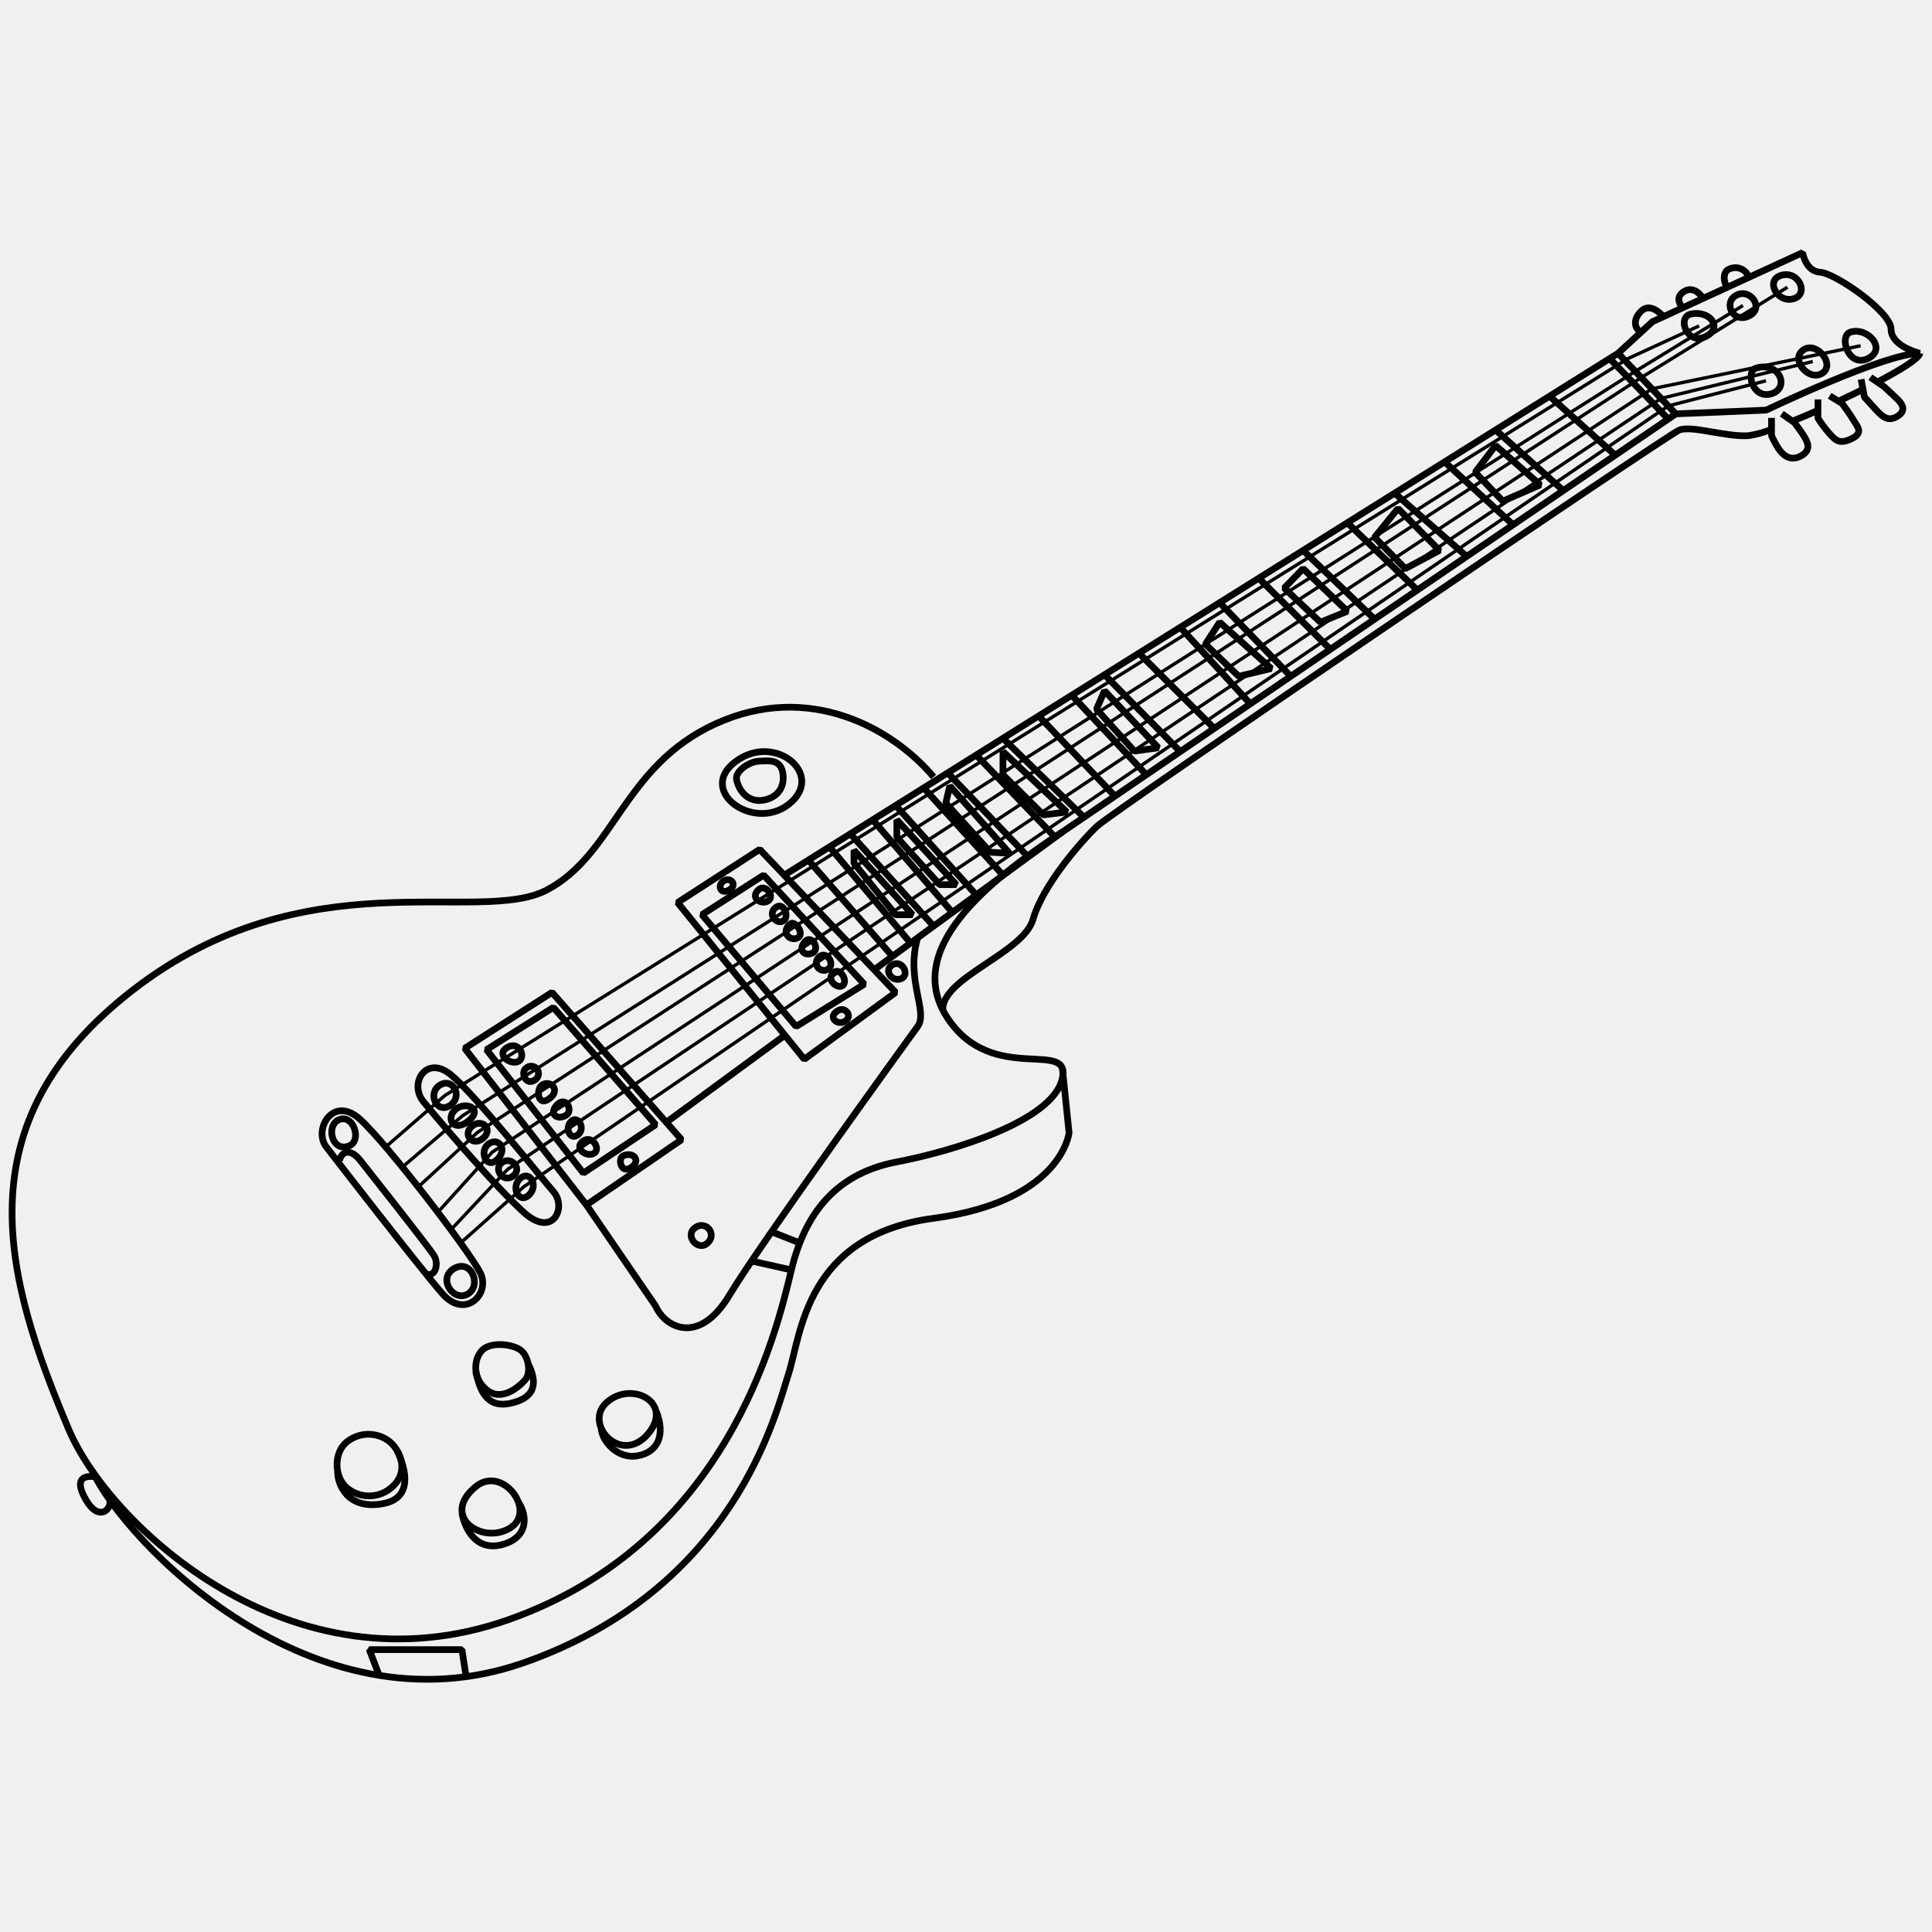
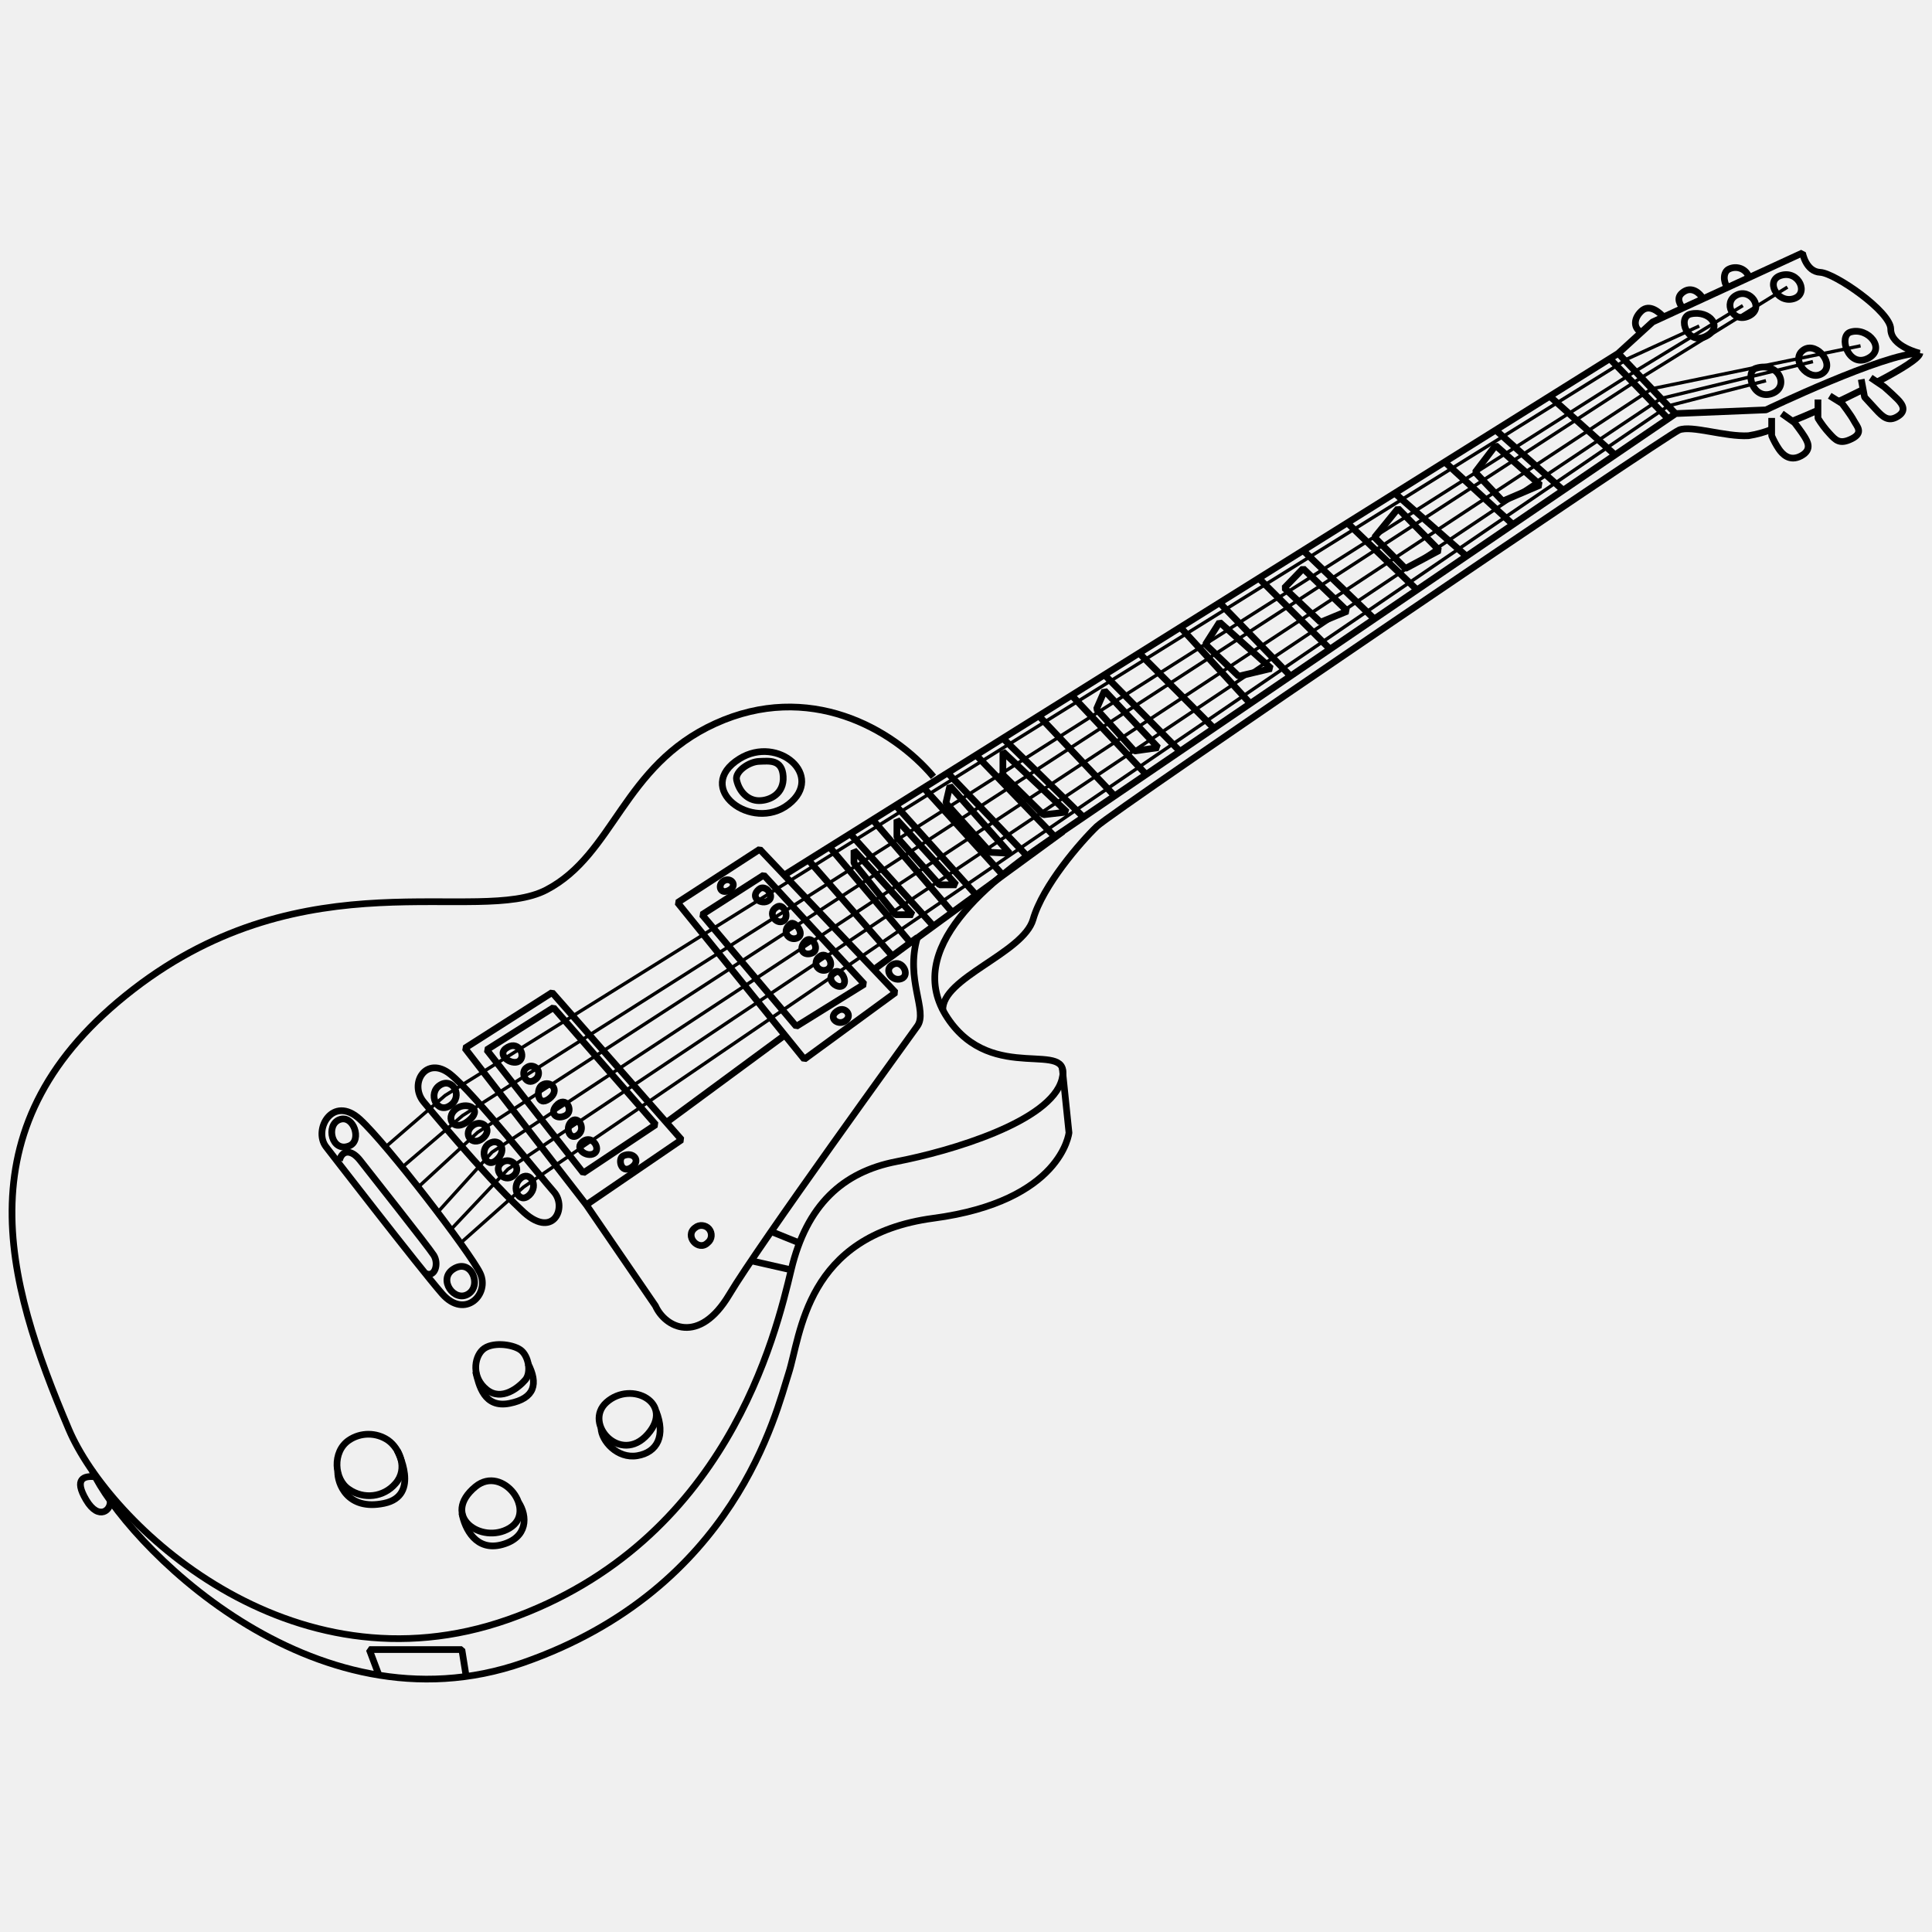
- <svg xmlns="http://www.w3.org/2000/svg" viewBox="0 0 576 576">
-   <defs>
-     <style>.cls-1{opacity:0;}.cls-2{fill:#fff;}.cls-3,.cls-4,.cls-5{fill:none;stroke:#000;}.cls-3,.cls-5{stroke-linejoin:bevel;}.cls-3,.cls-4{stroke-width:2px;}.cls-4{stroke-miterlimit:10;}</style>
-   </defs>
-   <g id="Layer_2" data-name="Layer 2">
+ <svg xmlns="http://www.w3.org/2000/svg" version="1.1" id="Layer_1" x="0px" y="0px" viewBox="0 0 576 576" style="enable-background:new 0 0 576 576;" xml:space="preserve">
+   <style type="text/css">
+ 	.st0{fill:none;stroke:#000000;stroke-width:2;stroke-linejoin:bevel;}
+ 	.st1{fill:none;stroke:#000000;stroke-width:2;stroke-miterlimit:10;}
+ 	.st2{fill:none;stroke:#000000;stroke-linejoin:bevel;}
+ </style>
+   <g>
    <g id="lespaul">
      <g id="lespaul-black">
-         <g id="Background" class="cls-1">
-           <rect class="cls-2" width="576" height="576" />
-         </g>
        <g id="Vector">
-           <path class="cls-3" d="M278.33,231.63C266,217,241,203.17,213.36,215.78s-30.09,39-50.42,49.6S91.38,255.21,39.75,295.06,1.53,381.26,20.49,426.15c11.89,28.13,65.94,79.74,131.11,56.74s79.74-85.11,84.34-104.27,15.33-29.14,31.43-32.21,46-11.91,49.26-24.52-20.59,2-34.08-18.29,11.51-40.66,34.38-55.7l182.7-124.51,26.94-1.12s35.28-16.94,45.83-16.94c0,0-8.59-2-8.61-7.22S547,81.38,542.68,81.17s-5.28-5.84-5.28-5.84L492.68,95.89l-10.27,9.44L233.84,260.91" />
-           <polygon class="cls-3" points="164.57 295.87 138.55 312.54 174.84 359.24 203.2 339.78 164.57 295.87" />
-           <polygon class="cls-3" points="145.05 312.95 173.92 349.74 195.47 335.31 164.98 300.35 145.05 312.95" />
-           <polygon class="cls-3" points="209.29 272.7 237.35 306.04 257.68 293.43 227.67 260.91 209.29 272.7" />
-           <polygon class="cls-3" points="226.5 253.23 202.02 269.09 239.79 315.8 267.03 295.87 226.5 253.23" />
-           <line class="cls-3" x1="234.03" y1="308.63" x2="199" y2="334.35" />
-           <path class="cls-3" d="M174.84,359.24l20.63,30.15c2.85,6.5,13,11.79,22-3.26s52.85-75.62,56.11-80.09-3.66-13.83,0-26.43l-12.93,9.49" />
-           <line class="cls-3" x1="235.94" y1="378.62" x2="224.02" y2="375.94" />
-           <line class="cls-3" x1="238.43" y1="370.57" x2="229.98" y2="367.22" />
-           <path class="cls-3" d="M27.52,438.55c9.54,20.68,65.19,79.31,128.49,57.22s75.36-74.77,79.1-86.24,4.94-41.21,43.22-46.31,40.4-25.49,40.4-25.49l-2-19.28" />
-           <path class="cls-3" d="M104,429.44c-5,3.35-4.38,11.68,0,14.6a10.28,10.28,0,0,0,13.87-1.7c3.9-4.38,1.22-10.47-2.19-12.9A10.23,10.23,0,0,0,104,429.44Z" />
-           <path class="cls-3" d="M143.89,402.42c-2.59,2.44-3.27,8.27,1.16,11.92s9.55-.73,11.5-2.92,1-7.3-1.47-9S146.47,400,143.89,402.42Z" />
-           <path class="cls-3" d="M141.83,443.22c-10.59,8.69,1.68,17.38,10.09,12.44S149.85,436.63,141.83,443.22Z" />
-           <path class="cls-3" d="M180.84,418.15c-7,6.34,4.2,18.74,12.26,9.46S188.34,411.38,180.84,418.15Z" />
-           <path class="cls-3" d="M97.25,341.9c-3.89-5.06,2-15.58,10.13-8.18s32.71,39.53,35.82,45.76-4.47,14-11.29,6.23S97.25,341.9,97.25,341.9Z" />
-           <path class="cls-3" d="M126.26,328.47c-4.48-5.46.78-14,8-8.18s26.64,30.31,30.76,35-.29,14.69-9.72,5.36C144,350,126.26,328.47,126.26,328.47Z" />
-           <path class="cls-3" d="M220.53,226.23c-14,8.68,3.69,22.08,14.58,13.59S232,219.08,220.53,226.23Z" />
-           <line class="cls-3" x1="273.54" y1="279.61" x2="316.93" y2="247.9" />
-           <line class="cls-3" x1="240.99" y1="256.43" x2="266.06" y2="285.1" />
-           <line class="cls-3" x1="247.3" y1="252.48" x2="271.45" y2="281.14" />
-           <line class="cls-3" x1="253.52" y1="248.59" x2="278.33" y2="276.11" />
-           <line class="cls-3" x1="260.19" y1="244.41" x2="283.92" y2="272.02" />
-           <line class="cls-3" x1="291.05" y1="266.81" x2="267.03" y2="240.13" />
-           <line class="cls-3" x1="275.39" y1="234.9" x2="299.02" y2="260.91" />
-           <line class="cls-3" x1="306.55" y1="255.48" x2="282.55" y2="230.42" />
-           <line class="cls-3" x1="291.05" y1="225.1" x2="314.57" y2="249.62" />
-           <line class="cls-3" x1="323.15" y1="243.66" x2="299.02" y2="220.11" />
-           <line class="cls-3" x1="309.67" y1="213.45" x2="332.39" y2="237.36" />
-           <line class="cls-3" x1="341.75" y1="230.98" x2="319.53" y2="207.28" />
-           <line class="cls-3" x1="351.88" y1="224.08" x2="329.3" y2="201.16" />
-           <line class="cls-3" x1="339.57" y1="194.73" x2="362.02" y2="217.17" />
-           <line class="cls-3" x1="372.77" y1="209.84" x2="351.88" y2="187.03" />
-           <line class="cls-3" x1="363.62" y1="179.68" x2="384.82" y2="201.63" />
-           <line class="cls-3" x1="396.62" y1="193.59" x2="375.29" y2="172.37" />
-           <line class="cls-3" x1="388.51" y1="164.1" x2="409.81" y2="184.6" />
-           <line class="cls-3" x1="422.55" y1="175.92" x2="401.69" y2="155.85" />
-           <line class="cls-3" x1="415.8" y1="147.02" x2="437.27" y2="165.89" />
-           <line class="cls-3" x1="451.11" y1="156.45" x2="430.69" y2="137.7" />
-           <line class="cls-3" x1="445.89" y1="128.19" x2="466.08" y2="146.25" />
-           <line class="cls-3" x1="481.57" y1="135.7" x2="462" y2="118.11" />
-           <line class="cls-3" x1="479.9" y1="106.9" x2="497.36" y2="124.93" />
-           <line class="cls-3" x1="499.63" y1="123.39" x2="482.41" y2="105.33" />
-           <path class="cls-3" d="M528.16,128a31.39,31.39,0,0,1-6.88,1.9c-7,.4-17-3.18-20.68-1.66S331.78,241.81,327,246.39s-16.13,17.55-19,27.67-27.42,17.46-26.91,27.15" />
-           <path class="cls-3" d="M542,122.35c-2.54,1.11-5,2.16-7.34,3.1" />
-           <path class="cls-3" d="M555.86,115.87c-2.45,1.22-5,2.46-7.63,3.67" />
-           <path class="cls-3" d="M572.4,105.33c-.24,1.5-5.49,4.8-12.56,8.51" />
-           <path class="cls-3" d="M250,301.21c-3.59,1.9-.31,4.76,2,3.22S252,300.15,250,301.21Z" />
-           <path class="cls-3" d="M266.06,287.64c-2.69,1.53-.2,5.24,2.57,4.16S269,285.94,266.06,287.64Z" />
-           <path class="cls-3" d="M215.78,262.6c-2,1.24-1.06,4.26,1.6,2.75S217.82,261.36,215.78,262.6Z" />
-           <path class="cls-3" d="M207.29,366c-3.4,2.37.89,7.3,3.68,4.54A2.92,2.92,0,0,0,207.29,366Z" />
-           <path class="cls-3" d="M185.8,344.59c-1.7.78-.73,5.53,2.36,3.49S188.81,343.21,185.8,344.59Z" />
-           <path class="cls-3" d="M131.16,323.5c-3.84,2.35-1,8.75,3,6.08S135,321.15,131.16,323.5Z" />
-           <path class="cls-3" d="M136.6,330.22c-4.18,2.33-1.75,7.7,2.88,4.13S139.48,328.62,136.6,330.22Z" />
-           <path class="cls-3" d="M141,335.54c-3.34,2.37-.28,6.53,2.95,3.86S143.85,333.5,141,335.54Z" />
-           <path class="cls-3" d="M145.88,340.89c-3.19,1.94-1.07,7.9,2.24,4.91S148.87,339.08,145.88,340.89Z" />
-           <path class="cls-3" d="M155.06,351.35c-2.88,2.56-.32,7.79,2.66,4.91S157.94,348.79,155.06,351.35Z" />
-           <path class="cls-3" d="M153,350.6c2.88-2.24-.63-6-3.36-4S150.15,352.84,153,350.6Z" />
-           <path class="cls-3" d="M101.21,346c.71-3,3.4-3.6,6.23,0s20.3,25.7,21.91,28.25.41,6.71-2.32,5.55" />
-           <path class="cls-3" d="M135.06,378.39c5.33-3.5,8.73,4.76,4.46,7.36S130.53,381.36,135.06,378.39Z" />
-           <path class="cls-3" d="M104.18,341.59c3.76-1.62,1.21-9.42-3-7.81S98.94,343.84,104.18,341.59Z" />
-           <polyline class="cls-3" points="113.04 499.49 110.1 491.81 137.72 491.81 138.97 499.88" />
-           <path class="cls-4" d="M28.38,440.28c-3.26-.43-6.49.46-2.72,6.94s7.66,2.88,7.07,0" />
-           <polygon class="cls-3" points="254.6 253.47 254.6 257.34 267.03 272.72 272.06 272.72 254.6 253.47" />
-           <polygon class="cls-3" points="267.38 244.41 267.38 249.62 280.15 263.75 285.12 263.75 267.38 244.41" />
-           <polygon class="cls-3" points="283.18 234.32 281.97 239.41 295.24 254.08 300.99 254.4 283.18 234.32" />
-           <polygon class="cls-3" points="299.02 224.08 299.02 230.98 311.08 242.95 318.07 242.08 299.02 224.08" />
-           <polygon class="cls-3" points="329.3 205.95 326.91 211.43 338.18 223.93 345.33 222.94 329.3 205.95" />
-           <polygon class="cls-3" points="363.62 185.51 359.38 192.05 369.31 201.63 379 199.31 363.62 185.51" />
-           <polygon class="cls-3" points="388.51 169.52 382.88 175.33 393.66 185.51 401.69 182.24 388.51 169.52" />
-           <polygon class="cls-3" points="416.8 151.59 409.81 160.19 418.98 169.52 429.15 164.1 416.8 151.59" />
-           <polygon class="cls-3" points="445.89 132.81 439.81 140.81 448.05 149.41 459.19 144.56 445.89 132.81" />
-           <path class="cls-3" d="M151.37,312.19c3.38-1.85,5.53,2.79,3.28,4.19S147.46,314.34,151.37,312.19Z" />
-           <path class="cls-3" d="M157,318.33c-2.11,1.39-.11,5.56,2.47,3.63A2.2,2.2,0,1,0,157,318.33Z" />
-           <path class="cls-3" d="M161.62,323.46c-1.85,1.21-1.39,6.68,2.15,4.09S164.09,321.85,161.62,323.46Z" />
-           <path class="cls-3" d="M165.81,329.68c2.85-3.44,5.36,1.57,2.79,2.93S163.77,332.15,165.81,329.68Z" />
-           <path class="cls-3" d="M170.26,334.35c-2,2-.27,5.86,2.09,3.92S172.25,332.36,170.26,334.35Z" />
-           <path class="cls-3" d="M173.75,340.26c2.79-2.09,5.48,2.31,3.33,3.59S171,342.36,173.75,340.26Z" />
-           <path class="cls-3" d="M226.29,265.14c1.91-1.61,4.78,2,2.77,3.41S223.32,267.63,226.29,265.14Z" />
-           <path class="cls-3" d="M231.57,270.36c2.11-1.29,3.93,3,1.92,4.22S228.48,272.24,231.57,270.36Z" />
-           <path class="cls-3" d="M235.69,275.39c1.24-1,4.42,3,2.11,4.22S232.61,277.83,235.69,275.39Z" />
-           <path class="cls-3" d="M240.11,280.61c1.89-2,4.52,2.41,2.11,3.52S237.7,283.12,240.11,280.61Z" />
-           <path class="cls-3" d="M244.33,285.21c2.08-1.84,4.73,2.16,2.62,3.69A2.26,2.26,0,1,1,244.33,285.21Z" />
-           <path class="cls-3" d="M248.4,290.06c1.91-1.87,4.37,2.11,3,3.62S246.13,292.27,248.4,290.06Z" />
-           <polyline class="cls-5" points="137.32 370.57 156.12 353.85 497.36 121.01 526.52 113.52" />
-           <polyline class="cls-5" points="130.54 361.41 146.72 343.52 492.5 115.92 554.72 103.08" />
-           <polyline class="cls-5" points="119.97 347.94 137.95 332.61 487.54 110.71 519.64 91.08" />
-           <polyline class="cls-5" points="114.99 341.94 132.66 326.59 485.36 106.9 506.57 97.16" />
-           <polyline class="cls-5" points="124.7 353.85 142.39 337.58 489.31 112.57 532.91 85.63" />
-           <polyline class="cls-5" points="134.45 366.63 151.37 348.59 495.23 118.78 540.45 107.78" />
-           <path class="cls-3" d="M100.67,438.8c-.09,3.28,2.67,11.68,13.83,9.43s3.86-15.76,3.86-15.76" />
-           <path class="cls-3" d="M137.72,451.11c.87,4.77,4.29,11.46,12,9.4s7.65-8.48,4.86-12.61" />
-           <path class="cls-3" d="M179.25,425.83c.15,3.7,4.76,9.24,10.77,8.21s8.49-6.05,5.64-13.27" />
-           <path class="cls-3" d="M141.83,408.94c1,4.08,2.5,11,10.07,9.49s8.61-5.92,5.51-11.93" />
-           <path class="cls-3" d="M219.6,232.47c.82,3.73,3.51,6.19,6.69,6.19s7.51-2,7.2-7.25-4.19-4.61-7.2-4.48S219.06,230,219.6,232.47Z" />
-           <path class="cls-3" d="M554.86,113.08l1,5.32s1.35,1.45,3.36,3.68,3.74,3.69,6.42,2.06,1.72-3.51,0-5.18-4-3.74-4-3.74l-4-2.74" />
-           <path class="cls-3" d="M542,119.07v5.62a35.94,35.94,0,0,0,3.36,4.49c1.92,2.15,3.07,3.37,6.73,1.59s1.53-3.73.57-5.42-3.46-5.06-3.46-5.06L545.48,118" />
-           <path class="cls-3" d="M528.16,124.59v5.28a29.33,29.33,0,0,0,2.11,3.92c1.05,1.53,3.25,4,6.68,2.13s1.67-4.52,1-5.71S535,126,535,126l-3.78-2.65" />
-           <path class="cls-3" d="M489.31,99c-2-.89-2.63-3.73,0-6.25s5.73.66,6.65,1.64" />
-           <path class="cls-3" d="M501.59,91.79c-1.14-1.57-1.88-3.45.53-4.92s4.73.47,5.57,2.12" />
-           <path class="cls-3" d="M515,85.63c-1.32-1.7-1.32-4.64.47-5.38a4.28,4.28,0,0,1,5.94,2.44" />
-           <path class="cls-3" d="M523.54,109.76c-3.26,1-1,9.4,4.62,7.63S530.45,107.63,523.54,109.76Z" />
-           <path class="cls-3" d="M537.9,104.16c-4.51,2.66,1.24,9.69,5.32,7.15S541.8,101.86,537.9,104.16Z" />
-           <path class="cls-3" d="M551.73,99c-3.65,1.1-.71,10.72,5.14,7.91S556.87,97.43,551.73,99Z" />
-           <path class="cls-3" d="M531,82.1c-4.75,1.42-1.26,8.26,3.61,7S536.38,80.51,531,82.1Z" />
-           <path class="cls-3" d="M517.72,88c-4.11,2.13-1.13,8.51,3.68,6.21S521.84,85.82,517.72,88Z" />
-           <path class="cls-3" d="M504.11,93.63c-4.25.94-1.14,9.39,4.35,6.73S509.68,92.39,504.11,93.63Z" />
+           <path class="st0" d="M278.3,231.6c-12.3-14.6-37.3-28.5-65-15.9s-30.1,39-50.4,49.6s-71.6-10.2-123.2,29.7S1.5,381.3,20.5,426.1      c11.9,28.1,65.9,79.7,131.1,56.7s79.7-85.1,84.3-104.3s15.3-29.1,31.4-32.2s46-11.9,49.3-24.5s-20.6,2-34.1-18.3      s11.5-40.7,34.4-55.7l182.7-124.5l26.9-1.1c0,0,35.3-16.9,45.8-16.9c0,0-8.6-2-8.6-7.2S547,81.4,542.7,81.2s-5.3-5.8-5.3-5.8      l-44.7,20.6l-10.3,9.4L233.8,260.9" />
+           <polygon class="st0" points="164.6,295.9 138.6,312.5 174.8,359.2 203.2,339.8     " />
+           <polygon class="st0" points="145.1,313 173.9,349.7 195.5,335.3 165,300.4     " />
+           <polygon class="st0" points="209.3,272.7 237.4,306 257.7,293.4 227.7,260.9     " />
+           <polygon class="st0" points="226.5,253.2 202,269.1 239.8,315.8 267,295.9     " />
+           <line class="st0" x1="234" y1="308.6" x2="199" y2="334.4" />
+           <path class="st0" d="M174.8,359.2l20.6,30.1c2.9,6.5,13,11.8,22-3.3s52.9-75.6,56.1-80.1s-3.7-13.8,0-26.4l-12.9,9.5" />
+           <line class="st0" x1="235.9" y1="378.6" x2="224" y2="375.9" />
+           <line class="st0" x1="238.4" y1="370.6" x2="230" y2="367.2" />
+           <path class="st0" d="M27.5,438.5c9.5,20.7,65.2,79.3,128.5,57.2s75.4-74.8,79.1-86.2s4.9-41.2,43.2-46.3s40.4-25.5,40.4-25.5      l-2-19.3" />
+           <path class="st0" d="M104,429.4c-5,3.4-4.4,11.7,0,14.6c4.4,3.1,10.4,2.4,13.9-1.7c3.9-4.4,1.2-10.5-2.2-12.9      C112.2,427,107.5,427,104,429.4z" />
+           <path class="st0" d="M143.9,402.4c-2.6,2.4-3.3,8.3,1.2,11.9s9.6-0.7,11.5-2.9s1-7.3-1.5-9S146.5,400,143.9,402.4z" />
+           <path class="st0" d="M141.8,443.2c-10.6,8.7,1.7,17.4,10.1,12.4S149.9,436.6,141.8,443.2z" />
+           <path class="st0" d="M180.8,418.1c-7,6.3,4.2,18.7,12.3,9.5S188.3,411.4,180.8,418.1z" />
+           <path class="st0" d="M97.2,341.9c-3.9-5.1,2-15.6,10.1-8.2s32.7,39.5,35.8,45.8s-4.5,14-11.3,6.2S97.2,341.9,97.2,341.9z" />
+           <path class="st0" d="M126.3,328.5c-4.5-5.5,0.8-14,8-8.2c7.2,5.8,26.6,30.3,30.8,35s-0.3,14.7-9.7,5.4      C144,350,126.3,328.5,126.3,328.5z" />
+           <path class="st0" d="M220.5,226.2c-14,8.7,3.7,22.1,14.6,13.6S232,219.1,220.5,226.2z" />
+           <line class="st0" x1="273.5" y1="279.6" x2="316.9" y2="247.9" />
+           <line class="st0" x1="241" y1="256.4" x2="266.1" y2="285.1" />
+           <line class="st0" x1="247.3" y1="252.5" x2="271.5" y2="281.1" />
+           <line class="st0" x1="253.5" y1="248.6" x2="278.3" y2="276.1" />
+           <line class="st0" x1="260.2" y1="244.4" x2="283.9" y2="272" />
+           <line class="st0" x1="291" y1="266.8" x2="267" y2="240.1" />
+           <line class="st0" x1="275.4" y1="234.9" x2="299" y2="260.9" />
+           <line class="st0" x1="306.5" y1="255.5" x2="282.5" y2="230.4" />
+           <line class="st0" x1="291" y1="225.1" x2="314.6" y2="249.6" />
+           <line class="st0" x1="323.1" y1="243.7" x2="299" y2="220.1" />
+           <line class="st0" x1="309.7" y1="213.4" x2="332.4" y2="237.4" />
+           <line class="st0" x1="341.8" y1="231" x2="319.5" y2="207.3" />
+           <line class="st0" x1="351.9" y1="224.1" x2="329.3" y2="201.2" />
+           <line class="st0" x1="339.6" y1="194.7" x2="362" y2="217.2" />
+           <line class="st0" x1="372.8" y1="209.8" x2="351.9" y2="187" />
+           <line class="st0" x1="363.6" y1="179.7" x2="384.8" y2="201.6" />
+           <line class="st0" x1="396.6" y1="193.6" x2="375.3" y2="172.4" />
+           <line class="st0" x1="388.5" y1="164.1" x2="409.8" y2="184.6" />
+           <line class="st0" x1="422.5" y1="175.9" x2="401.7" y2="155.9" />
+           <line class="st0" x1="415.8" y1="147" x2="437.3" y2="165.9" />
+           <line class="st0" x1="451.1" y1="156.4" x2="430.7" y2="137.7" />
+           <line class="st0" x1="445.9" y1="128.2" x2="466.1" y2="146.2" />
+           <line class="st0" x1="481.6" y1="135.7" x2="462" y2="118.1" />
+           <line class="st0" x1="479.9" y1="106.9" x2="497.4" y2="124.9" />
+           <line class="st0" x1="499.6" y1="123.4" x2="482.4" y2="105.3" />
+           <path class="st0" d="M528.2,128c-2.2,0.9-4.5,1.5-6.9,1.9c-7,0.4-17-3.2-20.7-1.7c-3.7,1.5-168.8,113.6-173.6,118.2      s-16.1,17.6-19,27.7s-27.4,17.5-26.9,27.1" />
+           <path class="st0" d="M542,122.3c-2.5,1.1-5,2.2-7.3,3.1" />
+           <path class="st0" d="M555.9,115.9c-2.5,1.2-5,2.5-7.6,3.7" />
+           <path class="st0" d="M572.4,105.3c-0.2,1.5-5.5,4.8-12.6,8.5" />
+           <path class="st0" d="M250,301.2c-3.6,1.9-0.3,4.8,2,3.2S252,300.1,250,301.2z" />
+           <path class="st0" d="M266.1,287.6c-2.7,1.5-0.2,5.2,2.6,4.2S269,285.9,266.1,287.6z" />
+           <path class="st0" d="M215.8,262.6c-2,1.2-1.1,4.3,1.6,2.8S217.8,261.4,215.8,262.6z" />
+           <path class="st0" d="M207.3,366c-3.4,2.4,0.9,7.3,3.7,4.5c1.3-1,1.4-2.9,0.4-4.1C210.4,365.2,208.5,365,207.3,366z" />
+           <path class="st0" d="M185.8,344.6c-1.7,0.8-0.7,5.5,2.4,3.5S188.8,343.2,185.8,344.6z" />
+           <path class="st0" d="M131.2,323.5c-3.8,2.4-1,8.8,3,6.1S135,321.1,131.2,323.5z" />
+           <path class="st0" d="M136.6,330.2c-4.2,2.3-1.8,7.7,2.9,4.1S139.5,328.6,136.6,330.2z" />
+           <path class="st0" d="M141,335.5c-3.3,2.4-0.3,6.5,2.9,3.9S143.9,333.5,141,335.5z" />
+           <path class="st0" d="M145.9,340.9c-3.2,1.9-1.1,7.9,2.2,4.9S148.9,339.1,145.9,340.9z" />
+           <path class="st0" d="M155.1,351.4c-2.9,2.6-0.3,7.8,2.7,4.9S157.9,348.8,155.1,351.4z" />
+           <path class="st0" d="M153,350.6c2.9-2.2-0.6-6-3.4-4S150.1,352.8,153,350.6z" />
+           <path class="st0" d="M101.2,346c0.7-3,3.4-3.6,6.2,0s20.3,25.7,21.9,28.2s0.4,6.7-2.3,5.5" />
+           <path class="st0" d="M135.1,378.4c5.3-3.5,8.7,4.8,4.5,7.4S130.5,381.4,135.1,378.4z" />
+           <path class="st0" d="M104.2,341.6c3.8-1.6,1.2-9.4-3-7.8S98.9,343.8,104.2,341.6z" />
+           <polyline class="st0" points="113,499.5 110.1,491.8 137.7,491.8 139,499.9     " />
+           <path class="st1" d="M28.4,440.3c-3.3-0.4-6.5,0.5-2.7,6.9s7.7,2.9,7.1,0" />
+           <polygon class="st0" points="254.6,253.5 254.6,257.3 267,272.7 272.1,272.7     " />
+           <polygon class="st0" points="267.4,244.4 267.4,249.6 280.1,263.8 285.1,263.8     " />
+           <polygon class="st0" points="283.2,234.3 282,239.4 295.2,254.1 301,254.4     " />
+           <polygon class="st0" points="299,224.1 299,231 311.1,242.9 318.1,242.1     " />
+           <polygon class="st0" points="329.3,205.9 326.9,211.4 338.2,223.9 345.3,222.9     " />
+           <polygon class="st0" points="363.6,185.5 359.4,192.1 369.3,201.6 379,199.3     " />
+           <polygon class="st0" points="388.5,169.5 382.9,175.3 393.7,185.5 401.7,182.2     " />
+           <polygon class="st0" points="416.8,151.6 409.8,160.2 419,169.5 429.1,164.1     " />
+           <polygon class="st0" points="445.9,132.8 439.8,140.8 448,149.4 459.2,144.6     " />
+           <path class="st0" d="M151.4,312.2c3.4-1.9,5.5,2.8,3.3,4.2S147.5,314.3,151.4,312.2z" />
+           <path class="st0" d="M157,318.3c-2.1,1.4-0.1,5.6,2.5,3.6c1-0.6,1.4-2,0.8-3c-0.6-1-2-1.4-3-0.8      C157.2,318.2,157.1,318.3,157,318.3z" />
+           <path class="st0" d="M161.6,323.5c-1.9,1.2-1.4,6.7,2.1,4.1S164.1,321.9,161.6,323.5z" />
+           <path class="st0" d="M165.8,329.7c2.9-3.4,5.4,1.6,2.8,2.9S163.8,332.1,165.8,329.7z" />
+           <path class="st0" d="M170.3,334.4c-2,2-0.3,5.9,2.1,3.9S172.2,332.4,170.3,334.4z" />
+           <path class="st0" d="M173.8,340.3c2.8-2.1,5.5,2.3,3.3,3.6S171,342.4,173.8,340.3z" />
+           <path class="st0" d="M226.3,265.1c1.9-1.6,4.8,2,2.8,3.4S223.3,267.6,226.3,265.1z" />
+           <path class="st0" d="M231.6,270.4c2.1-1.3,3.9,3,1.9,4.2S228.5,272.2,231.6,270.4z" />
+           <path class="st0" d="M235.7,275.4c1.2-1,4.4,3,2.1,4.2S232.6,277.8,235.7,275.4z" />
+           <path class="st0" d="M240.1,280.6c1.9-2,4.5,2.4,2.1,3.5S237.7,283.1,240.1,280.6z" />
+           <path class="st0" d="M244.3,285.2c2.1-1.8,4.7,2.2,2.6,3.7c-1,0.7-2.4,0.5-3.2-0.5S243.3,285.9,244.3,285.2L244.3,285.2z" />
+           <path class="st0" d="M248.4,290.1c1.9-1.9,4.4,2.1,3,3.6S246.1,292.3,248.4,290.1z" />
+           <polyline class="st2" points="137.3,370.6 156.1,353.9 497.4,121 526.5,113.5     " />
+           <polyline class="st2" points="130.5,361.4 146.7,343.5 492.5,115.9 554.7,103.1     " />
+           <polyline class="st2" points="120,347.9 137.9,332.6 487.5,110.7 519.6,91.1     " />
+           <polyline class="st2" points="115,341.9 132.7,326.6 485.4,106.9 506.6,97.2     " />
+           <polyline class="st2" points="124.7,353.9 142.4,337.6 489.3,112.6 532.9,85.6     " />
+           <polyline class="st2" points="134.4,366.6 151.4,348.6 495.2,118.8 540.5,107.8     " />
+           <path class="st0" d="M100.7,438.8c-0.1,3.3,2.7,11.7,13.8,9.4s3.9-15.8,3.9-15.8" />
+           <path class="st0" d="M137.7,451.1c0.9,4.8,4.3,11.5,12,9.4s7.6-8.5,4.9-12.6" />
+           <path class="st0" d="M179.2,425.8c0.1,3.7,4.8,9.2,10.8,8.2s8.5-6,5.6-13.3" />
+           <path class="st0" d="M141.8,408.9c1,4.1,2.5,11,10.1,9.5s8.6-5.9,5.5-11.9" />
+           <path class="st0" d="M219.6,232.5c0.8,3.7,3.5,6.2,6.7,6.2s7.5-2,7.2-7.2s-4.2-4.6-7.2-4.5S219.1,230,219.6,232.5z" />
+           <path class="st0" d="M554.9,113.1l1,5.3c0,0,1.3,1.4,3.4,3.7s3.7,3.7,6.4,2.1s1.7-3.5,0-5.2s-4-3.7-4-3.7l-4-2.7" />
+           <path class="st0" d="M542,119.1v5.6c1,1.6,2.1,3.1,3.4,4.5c1.9,2.1,3.1,3.4,6.7,1.6s1.5-3.7,0.6-5.4s-3.5-5.1-3.5-5.1l-3.7-2.3" />
+           <path class="st0" d="M528.2,124.6v5.3c0.6,1.4,1.3,2.7,2.1,3.9c1,1.5,3.2,4,6.7,2.1s1.7-4.5,1-5.7S535,126,535,126l-3.8-2.7" />
+           <path class="st0" d="M489.3,99c-2-0.9-2.6-3.7,0-6.2s5.7,0.7,6.6,1.6" />
+           <path class="st0" d="M501.6,91.8c-1.1-1.6-1.9-3.4,0.5-4.9s4.7,0.5,5.6,2.1" />
+           <path class="st0" d="M515,85.6c-1.3-1.7-1.3-4.6,0.5-5.4c2.1-1,4.7-0.2,5.7,1.9c0.1,0.2,0.1,0.3,0.2,0.5" />
+           <path class="st0" d="M523.5,109.8c-3.3,1-1,9.4,4.6,7.6S530.5,107.6,523.5,109.8z" />
+           <path class="st0" d="M537.9,104.2c-4.5,2.7,1.2,9.7,5.3,7.2S541.8,101.9,537.9,104.2z" />
+           <path class="st0" d="M551.7,99c-3.7,1.1-0.7,10.7,5.1,7.9S556.9,97.4,551.7,99z" />
+           <path class="st0" d="M531,82.1c-4.8,1.4-1.3,8.3,3.6,7S536.4,80.5,531,82.1z" />
+           <path class="st0" d="M517.7,88c-4.1,2.1-1.1,8.5,3.7,6.2S521.8,85.8,517.7,88z" />
+           <path class="st0" d="M504.1,93.6c-4.2,0.9-1.1,9.4,4.4,6.7S509.7,92.4,504.1,93.6z" />
        </g>
      </g>
    </g>
  </g>
</svg>
